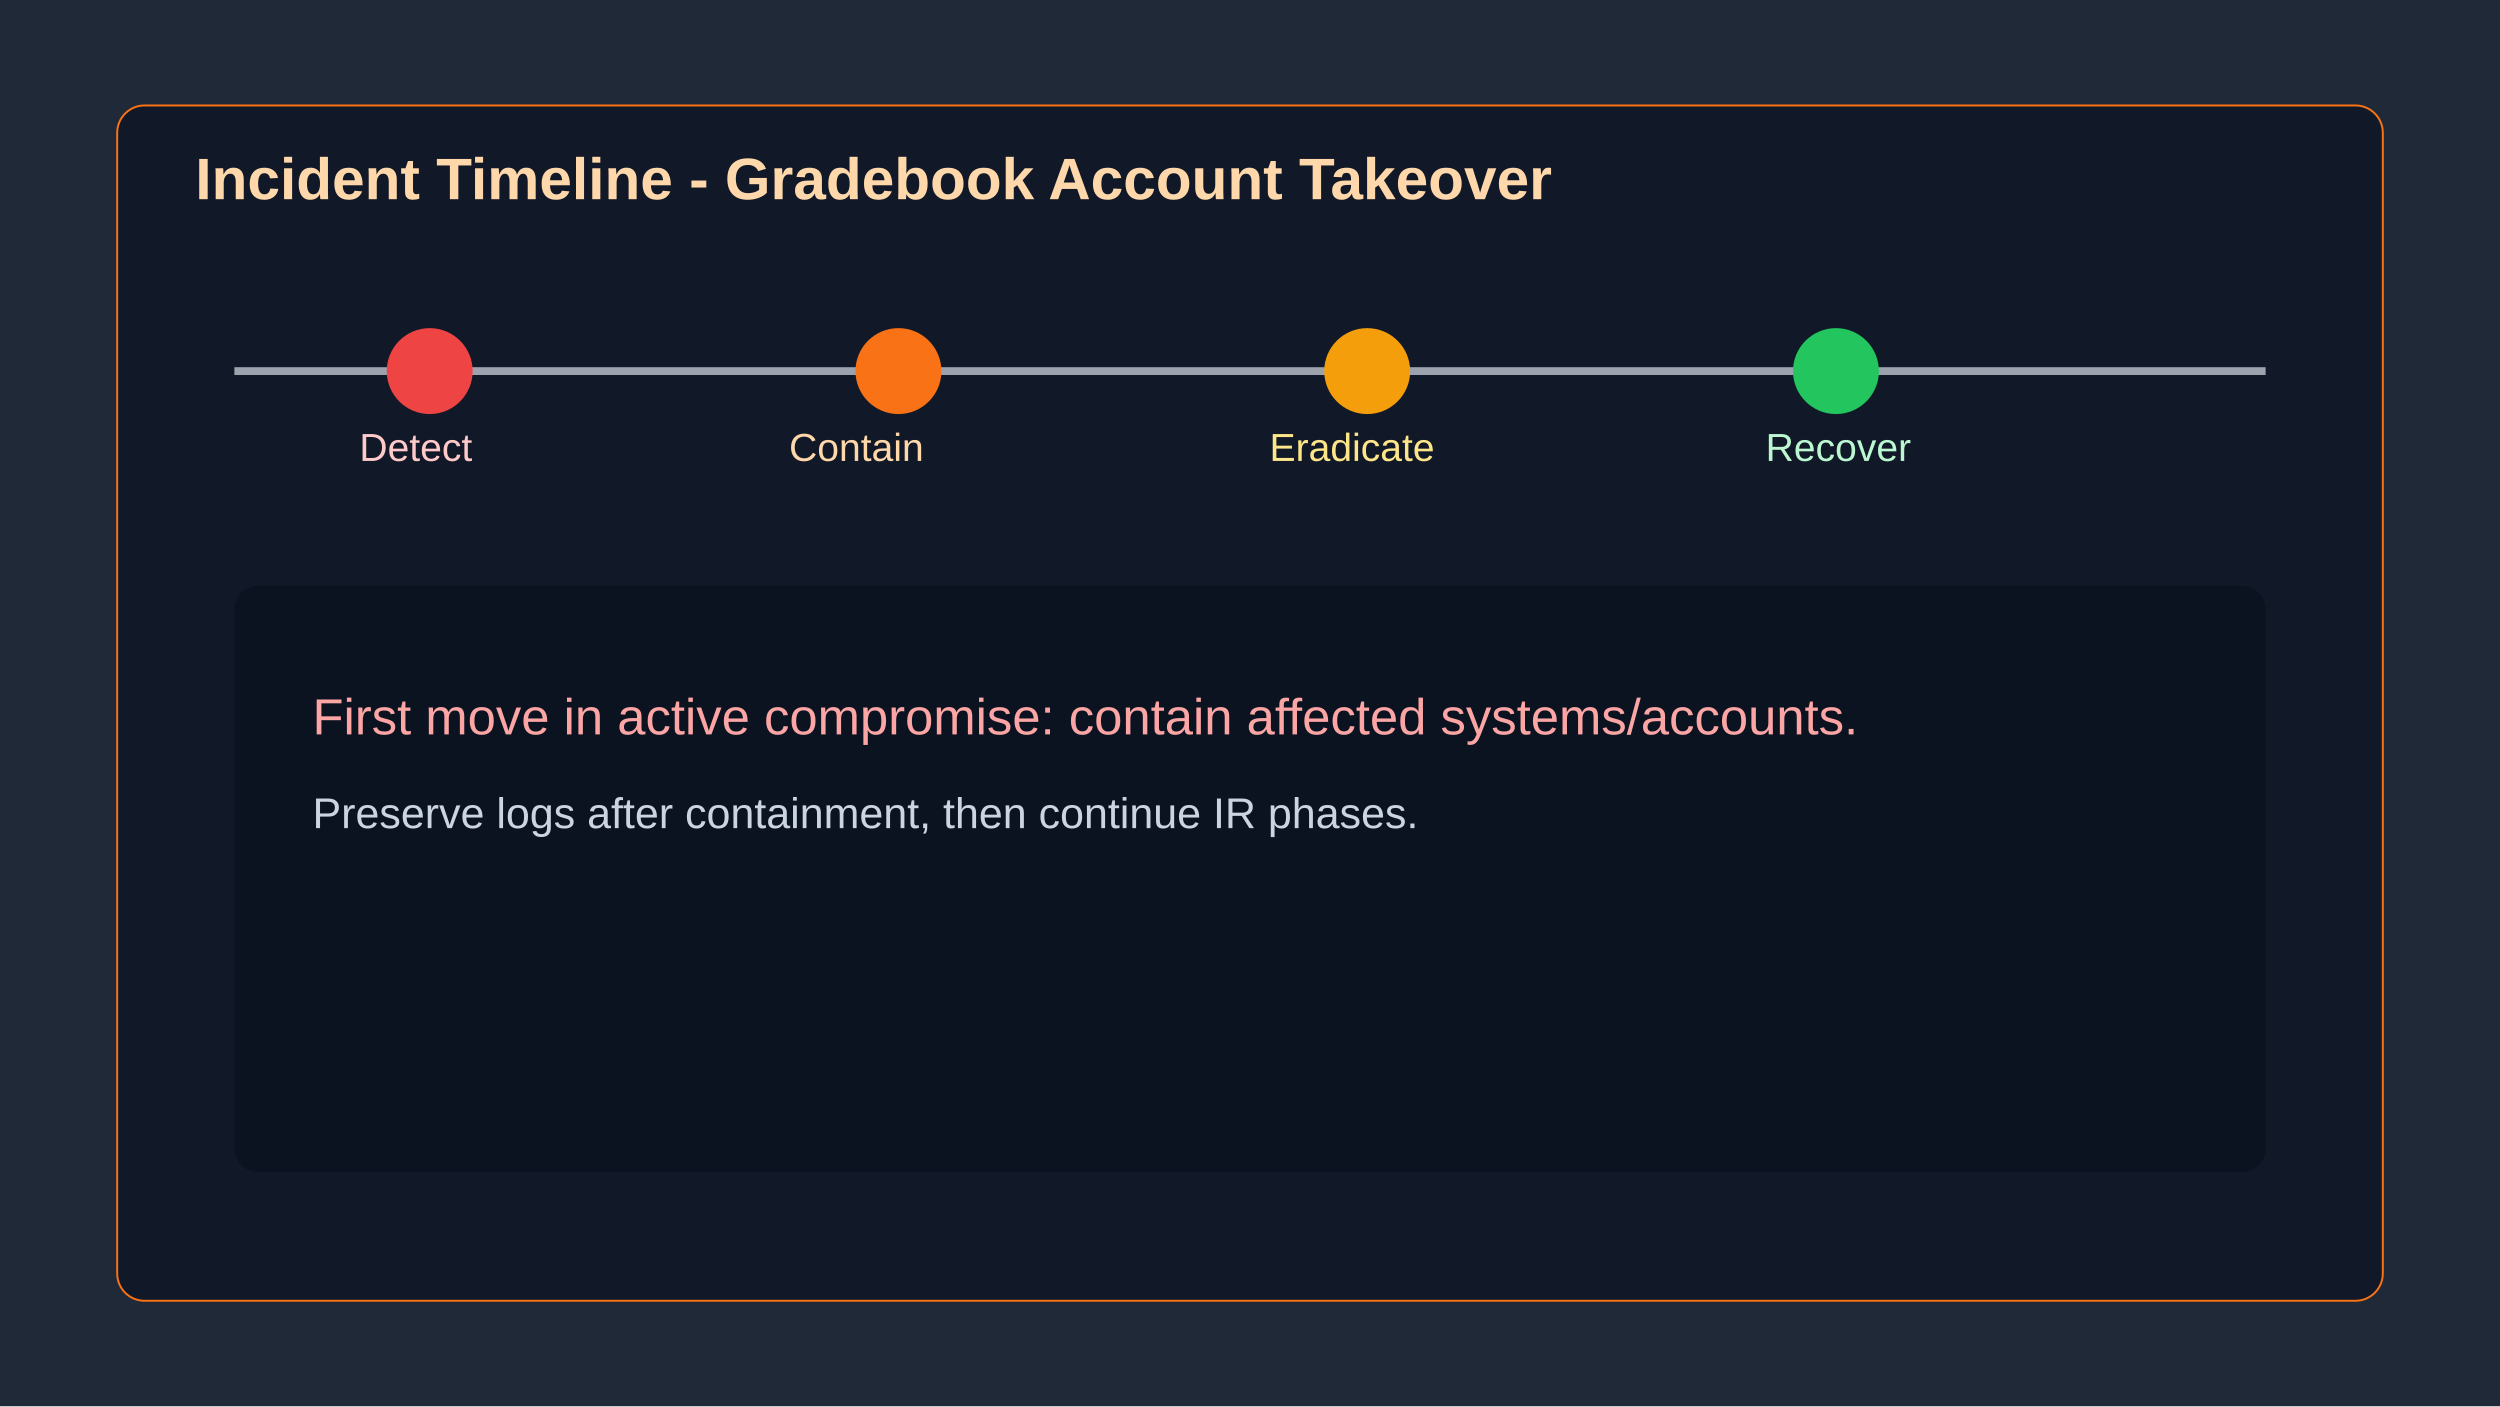
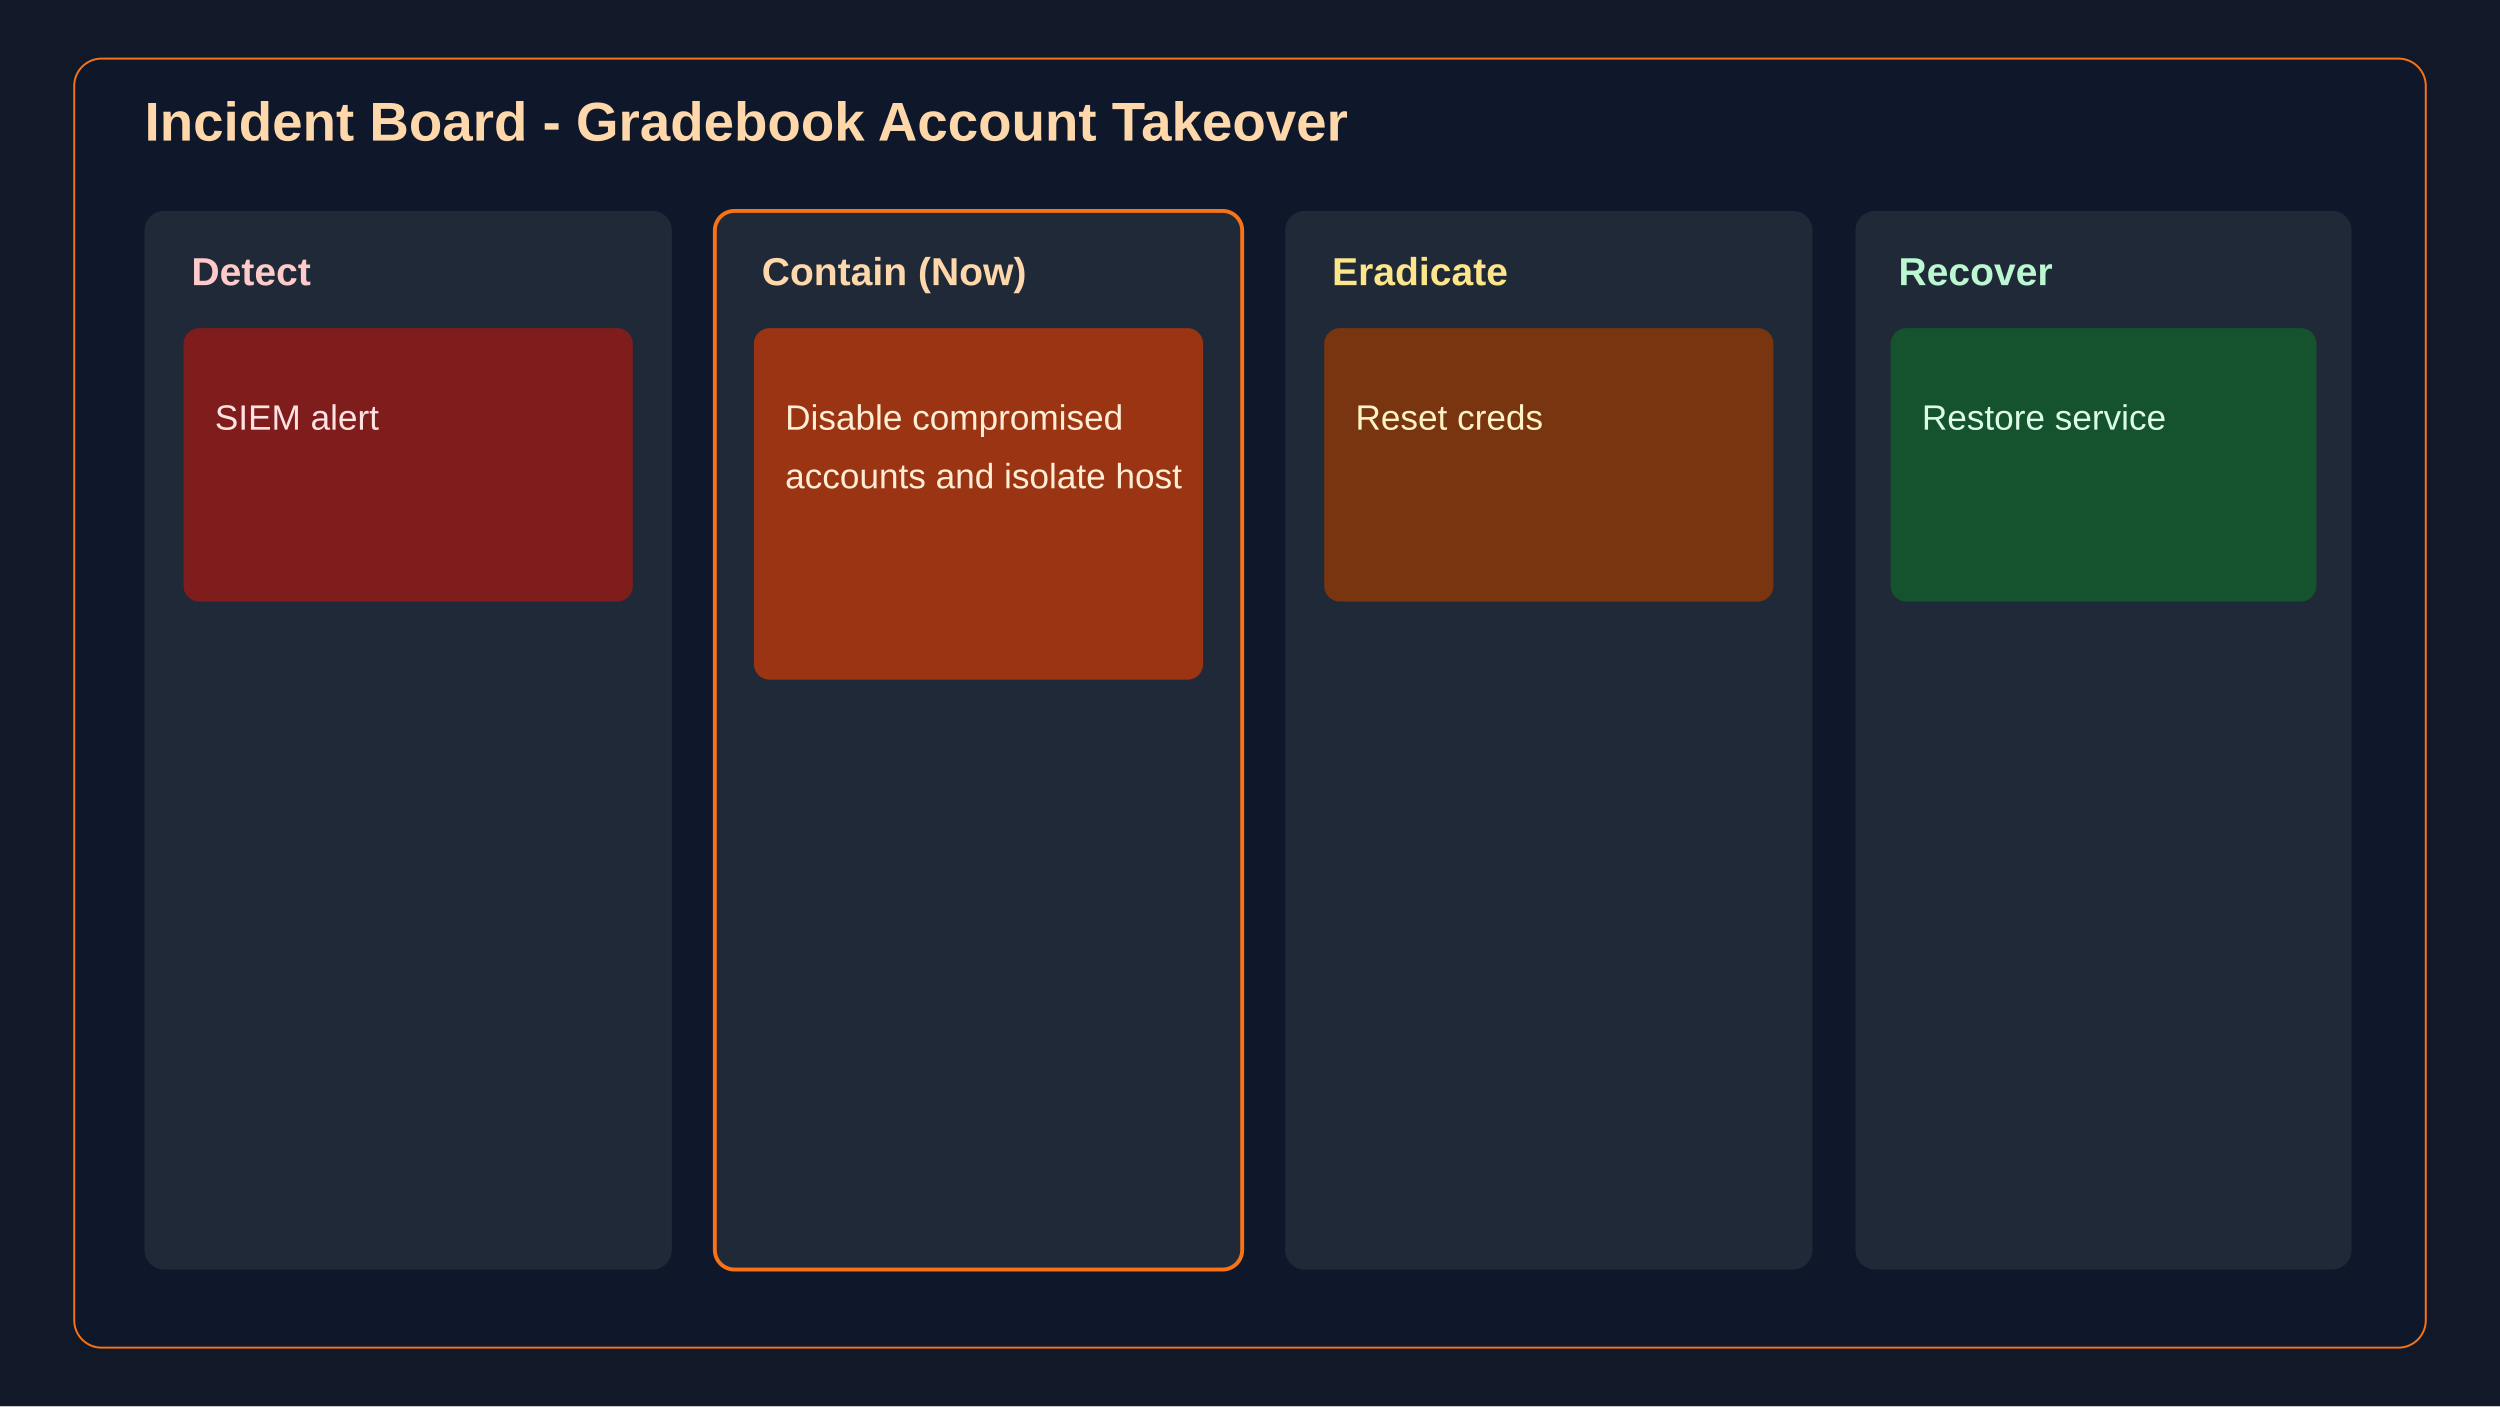
- <svg xmlns="http://www.w3.org/2000/svg" width="1280" height="720" viewBox="0 0 1280 720" role="img" aria-label="Incident response timeline screenshot emphasizing containment first">
-   <rect width="1280" height="720" fill="#1f2937" />
-   <rect x="60" y="54" width="1160" height="612" rx="14" fill="#111827" stroke="#f97316" />
-   <text x="100" y="102" font-family="Segoe UI, Arial" font-size="30" fill="#fed7aa" font-weight="700">Incident Timeline - Gradebook Account Takeover</text>
-   <line x1="120" y1="190" x2="1160" y2="190" stroke="#9ca3af" stroke-width="4" />
-   <circle cx="220" cy="190" r="22" fill="#ef4444" />
-   <text x="184" y="236" font-family="Segoe UI, Arial" font-size="20" fill="#fecaca">Detect</text>
-   <circle cx="460" cy="190" r="22" fill="#f97316" />
-   <text x="404" y="236" font-family="Segoe UI, Arial" font-size="20" fill="#fed7aa">Contain</text>
-   <circle cx="700" cy="190" r="22" fill="#f59e0b" />
-   <text x="650" y="236" font-family="Segoe UI, Arial" font-size="20" fill="#fde68a">Eradicate</text>
-   <circle cx="940" cy="190" r="22" fill="#22c55e" />
-   <text x="904" y="236" font-family="Segoe UI, Arial" font-size="20" fill="#bbf7d0">Recover</text>
-   <rect x="120" y="300" width="1040" height="300" rx="12" fill="#0b1220" />
-   <text x="160" y="376" font-family="Segoe UI, Arial" font-size="26" fill="#fca5a5">First move in active compromise: contain affected systems/accounts.</text>
-   <text x="160" y="424" font-family="Segoe UI, Arial" font-size="22" fill="#cbd5e1">Preserve logs after containment, then continue IR phases.</text>
+ <svg xmlns="http://www.w3.org/2000/svg" width="1280" height="720" viewBox="0 0 1280 720" role="img" aria-label="Incident response ticketing board showing containment as first active action">
+   <rect width="1280" height="720" fill="#111827" />
+   <rect x="38" y="30" width="1204" height="660" rx="14" fill="#0f172a" stroke="#f97316" />
+   <text x="74" y="72" font-family="Segoe UI, Arial" font-size="28" fill="#fed7aa" font-weight="700">Incident Board - Gradebook Account Takeover</text>
+   <rect x="74" y="108" width="270" height="542" rx="10" fill="#1f2937" />
+   <text x="98" y="146" font-family="Segoe UI, Arial" font-size="20" fill="#fecaca" font-weight="700">Detect</text>
+   <rect x="94" y="168" width="230" height="140" rx="8" fill="#7f1d1d" />
+   <text x="110" y="220" font-family="Segoe UI, Arial" font-size="18" fill="#fee2e2">SIEM alert</text>
+   <rect x="366" y="108" width="270" height="542" rx="10" fill="#1f2937" stroke="#f97316" stroke-width="2" />
+   <text x="390" y="146" font-family="Segoe UI, Arial" font-size="20" fill="#fed7aa" font-weight="700">Contain (Now)</text>
+   <rect x="386" y="168" width="230" height="180" rx="8" fill="#9a3412" />
+   <text x="402" y="220" font-family="Segoe UI, Arial" font-size="18" fill="#ffedd5">Disable compromised</text>
+   <text x="402" y="250" font-family="Segoe UI, Arial" font-size="18" fill="#ffedd5">accounts and isolate host</text>
+   <rect x="658" y="108" width="270" height="542" rx="10" fill="#1f2937" />
+   <text x="682" y="146" font-family="Segoe UI, Arial" font-size="20" fill="#fde68a" font-weight="700">Eradicate</text>
+   <rect x="678" y="168" width="230" height="140" rx="8" fill="#78350f" />
+   <text x="694" y="220" font-family="Segoe UI, Arial" font-size="18" fill="#fef3c7">Reset creds</text>
+   <rect x="950" y="108" width="254" height="542" rx="10" fill="#1f2937" />
+   <text x="972" y="146" font-family="Segoe UI, Arial" font-size="20" fill="#bbf7d0" font-weight="700">Recover</text>
+   <rect x="968" y="168" width="218" height="140" rx="8" fill="#14532d" />
+   <text x="984" y="220" font-family="Segoe UI, Arial" font-size="18" fill="#dcfce7">Restore service</text>
</svg>
